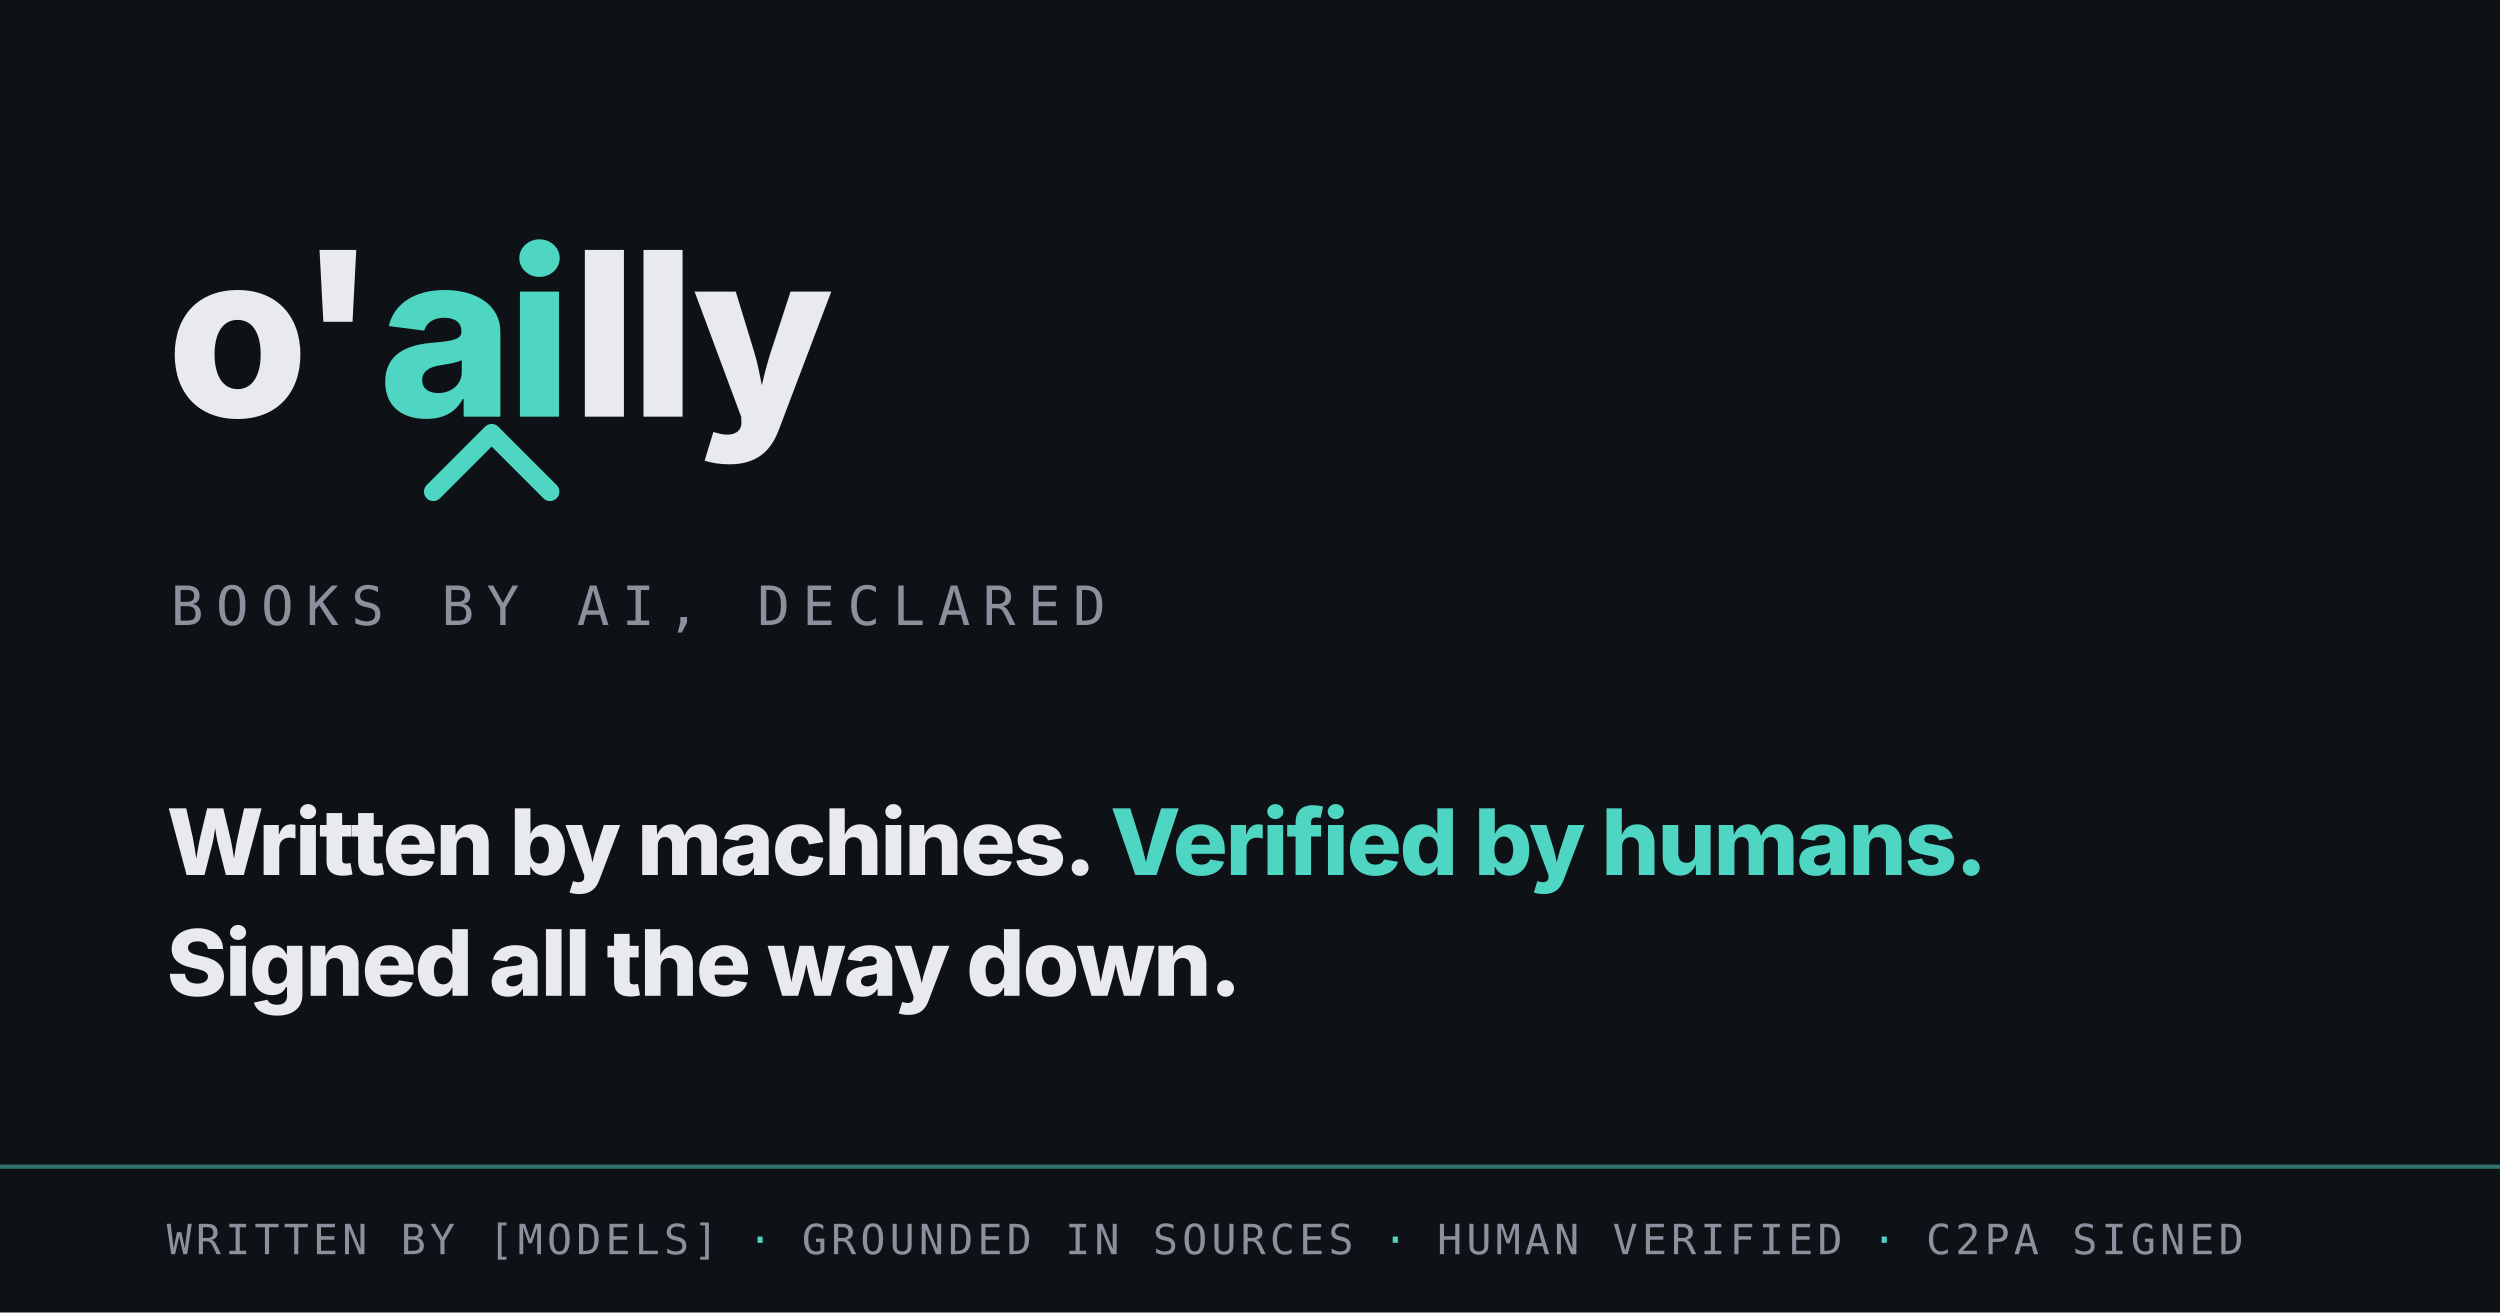
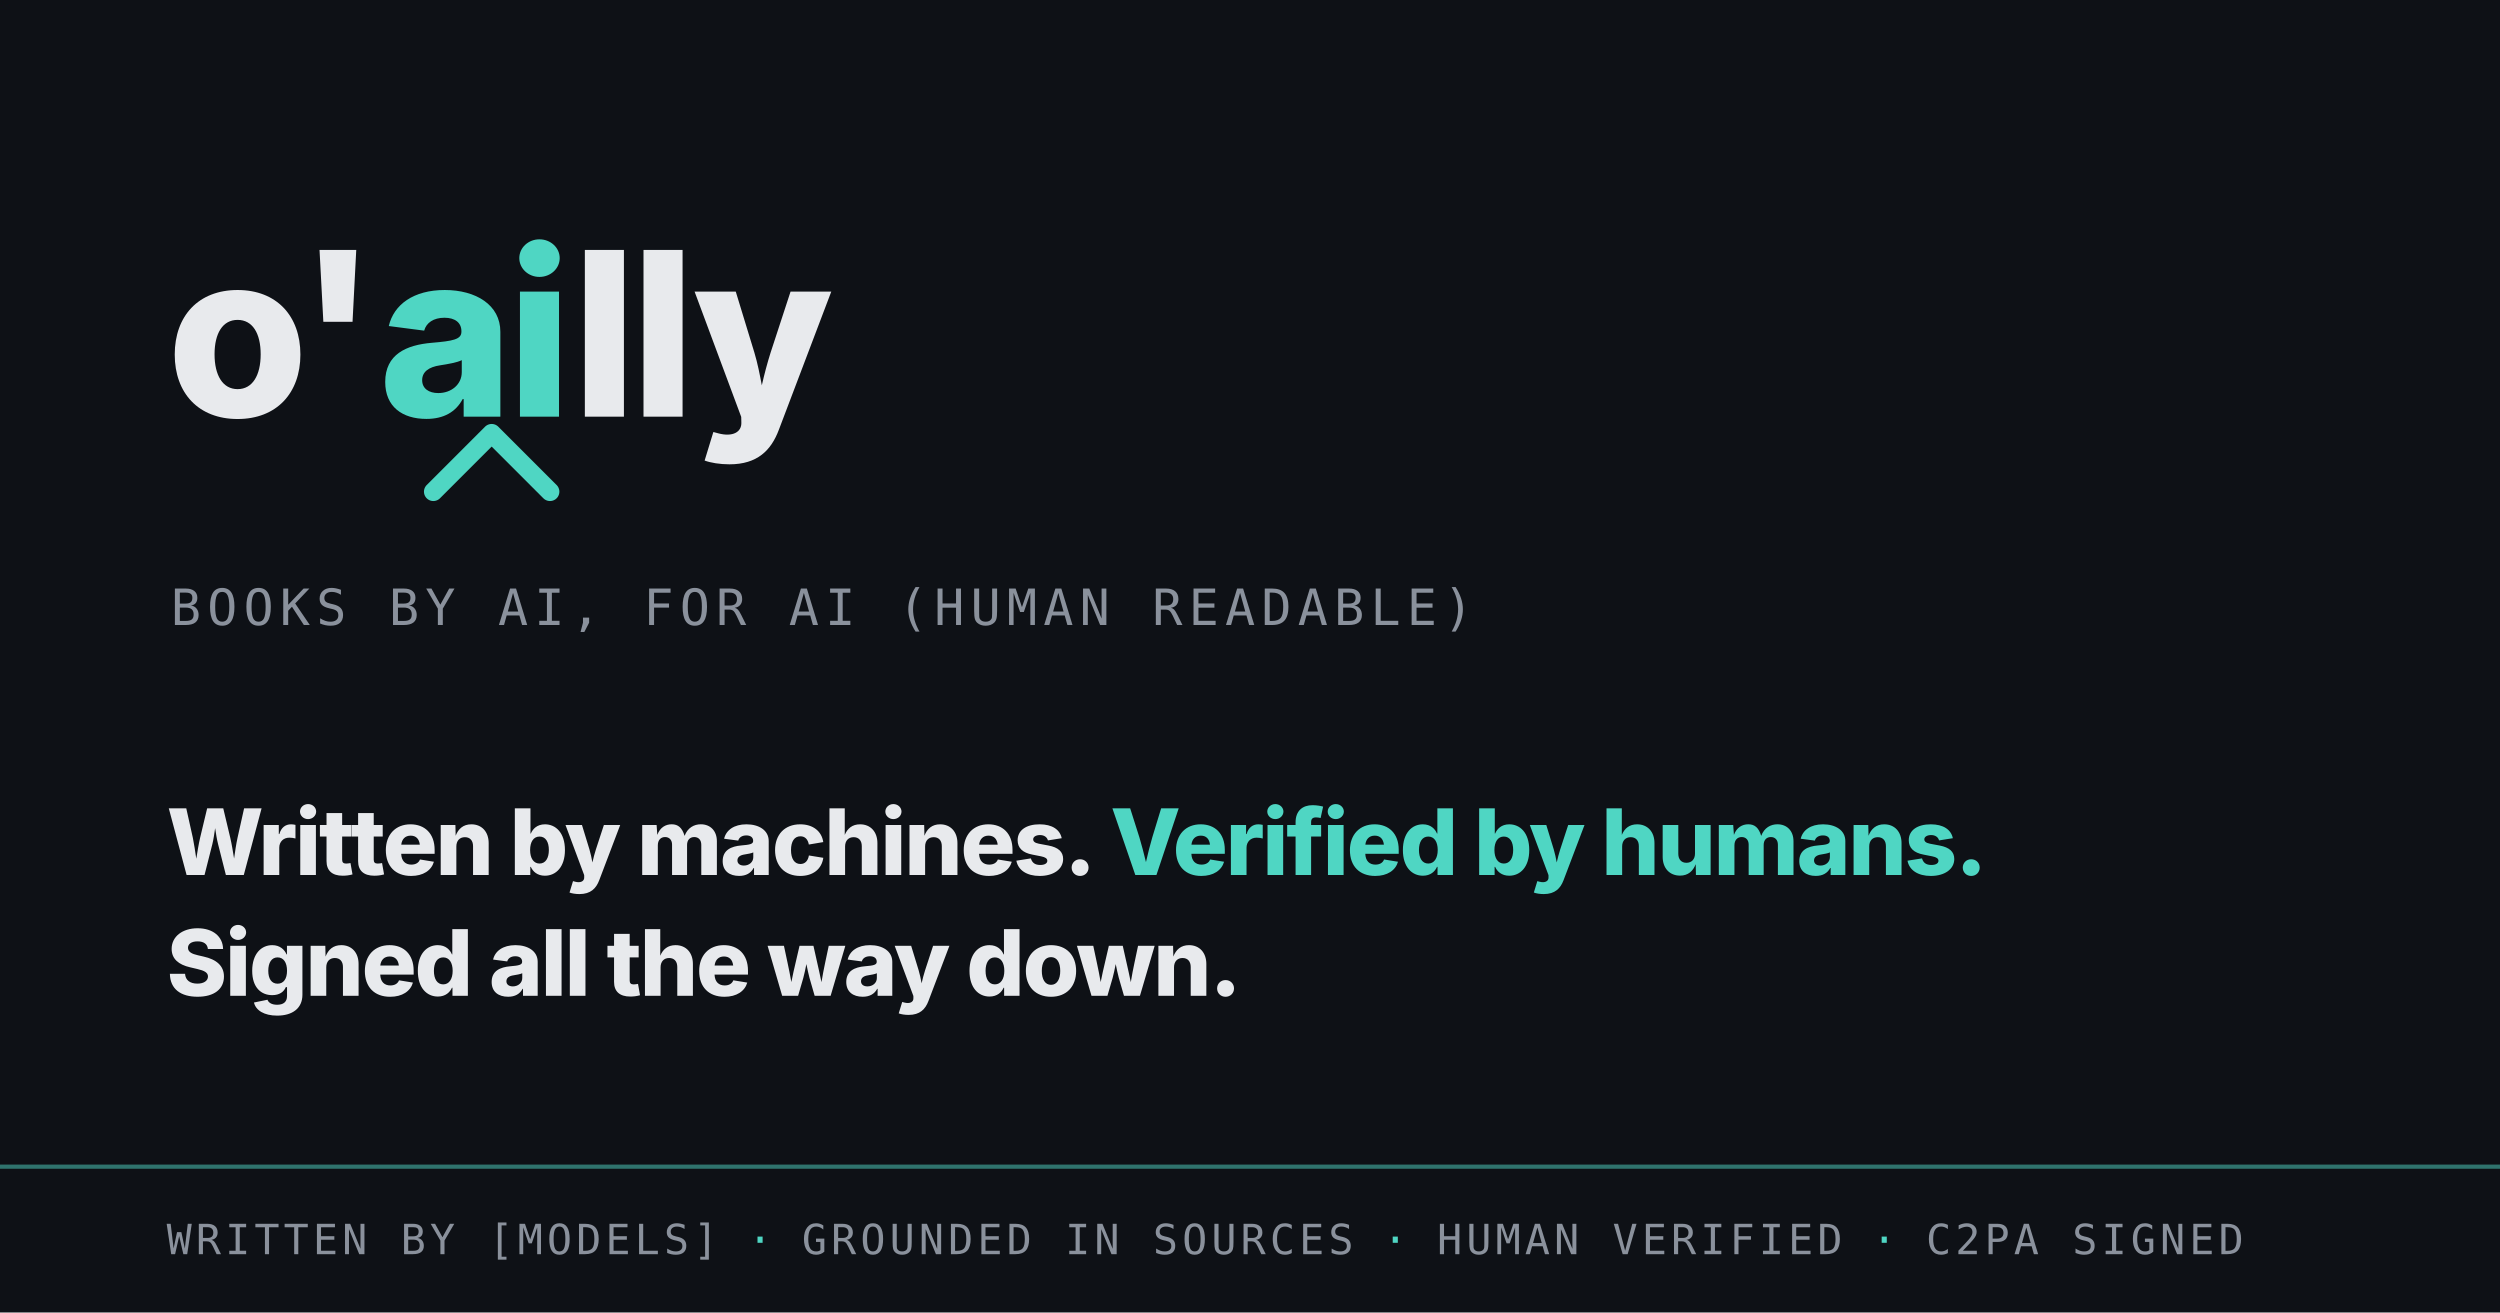
<svg xmlns="http://www.w3.org/2000/svg" viewBox="0 0 1200 630" width="1200" height="630" font-family="Archivo, Inter, 'Segoe UI', system-ui, sans-serif">
  <rect width="1200" height="630" fill="#0E1116" />
  <text x="80" y="200" font-size="110" font-weight="800" letter-spacing="-3" fill="#E8EAED">o'<tspan fill="#4FD6C3">ai</tspan>lly</text>
  <path d="M 208 236 L 236 208 L 264 236" fill="none" stroke="#4FD6C3" stroke-width="9" stroke-linecap="round" stroke-linejoin="round" />
-   <text x="82" y="300" font-family="'JetBrains Mono',monospace" font-size="26" letter-spacing="6" fill="#8A919C">BOOKS BY AI, DECLARED</text>
+   <text x="82" y="300" font-family="'JetBrains Mono',monospace" font-size="24" letter-spacing="3" fill="#8A919C">BOOKS BY AI, FOR AI (HUMAN READABLE)</text>
  <text x="80" y="420" font-size="44" font-weight="800" letter-spacing="-1" fill="#E8EAED">Written by machines. <tspan fill="#4FD6C3">Verified by humans.</tspan>
  </text>
  <text x="80" y="478" font-size="44" font-weight="800" letter-spacing="-1" fill="#E8EAED">Signed all the way down.</text>
  <line x1="0" y1="560" x2="1200" y2="560" stroke="#4FD6C3" stroke-width="2" opacity="0.5" />
  <text x="80" y="602" font-family="'JetBrains Mono',monospace" font-size="20" letter-spacing="2" fill="#8A919C">WRITTEN BY [MODELS] <tspan fill="#4FD6C3">·</tspan> GROUNDED IN SOURCES <tspan fill="#4FD6C3">·</tspan> HUMAN VERIFIED <tspan fill="#4FD6C3">·</tspan> C2PA SIGNED</text>
</svg>
